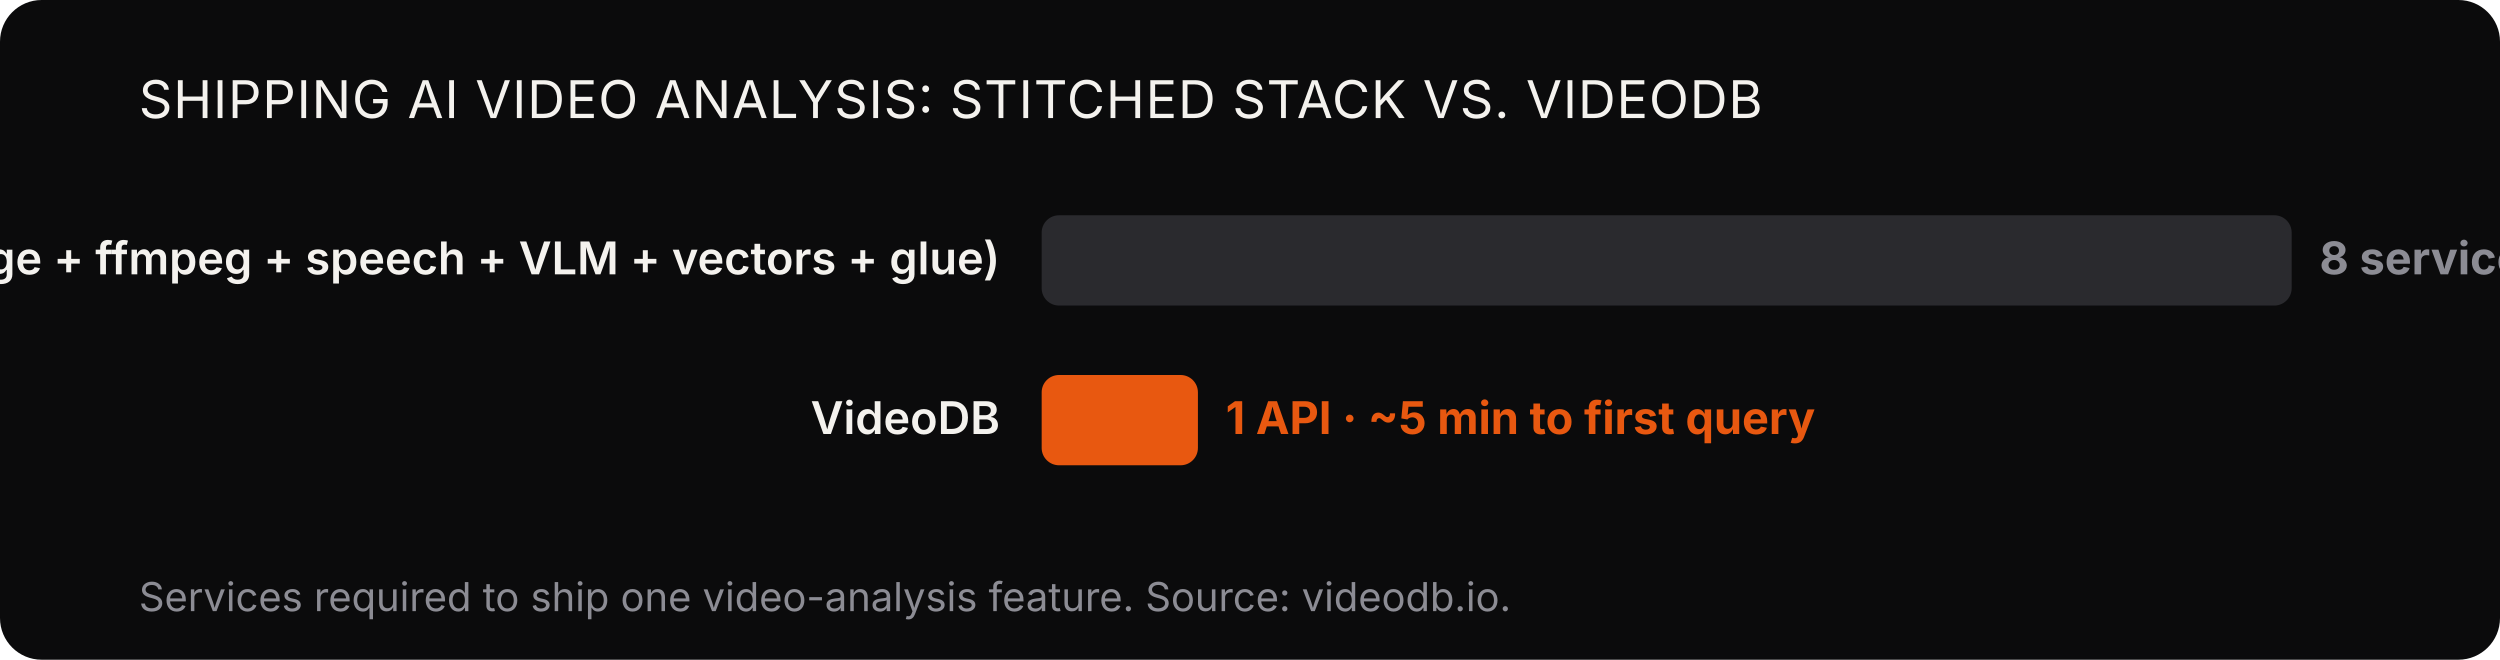
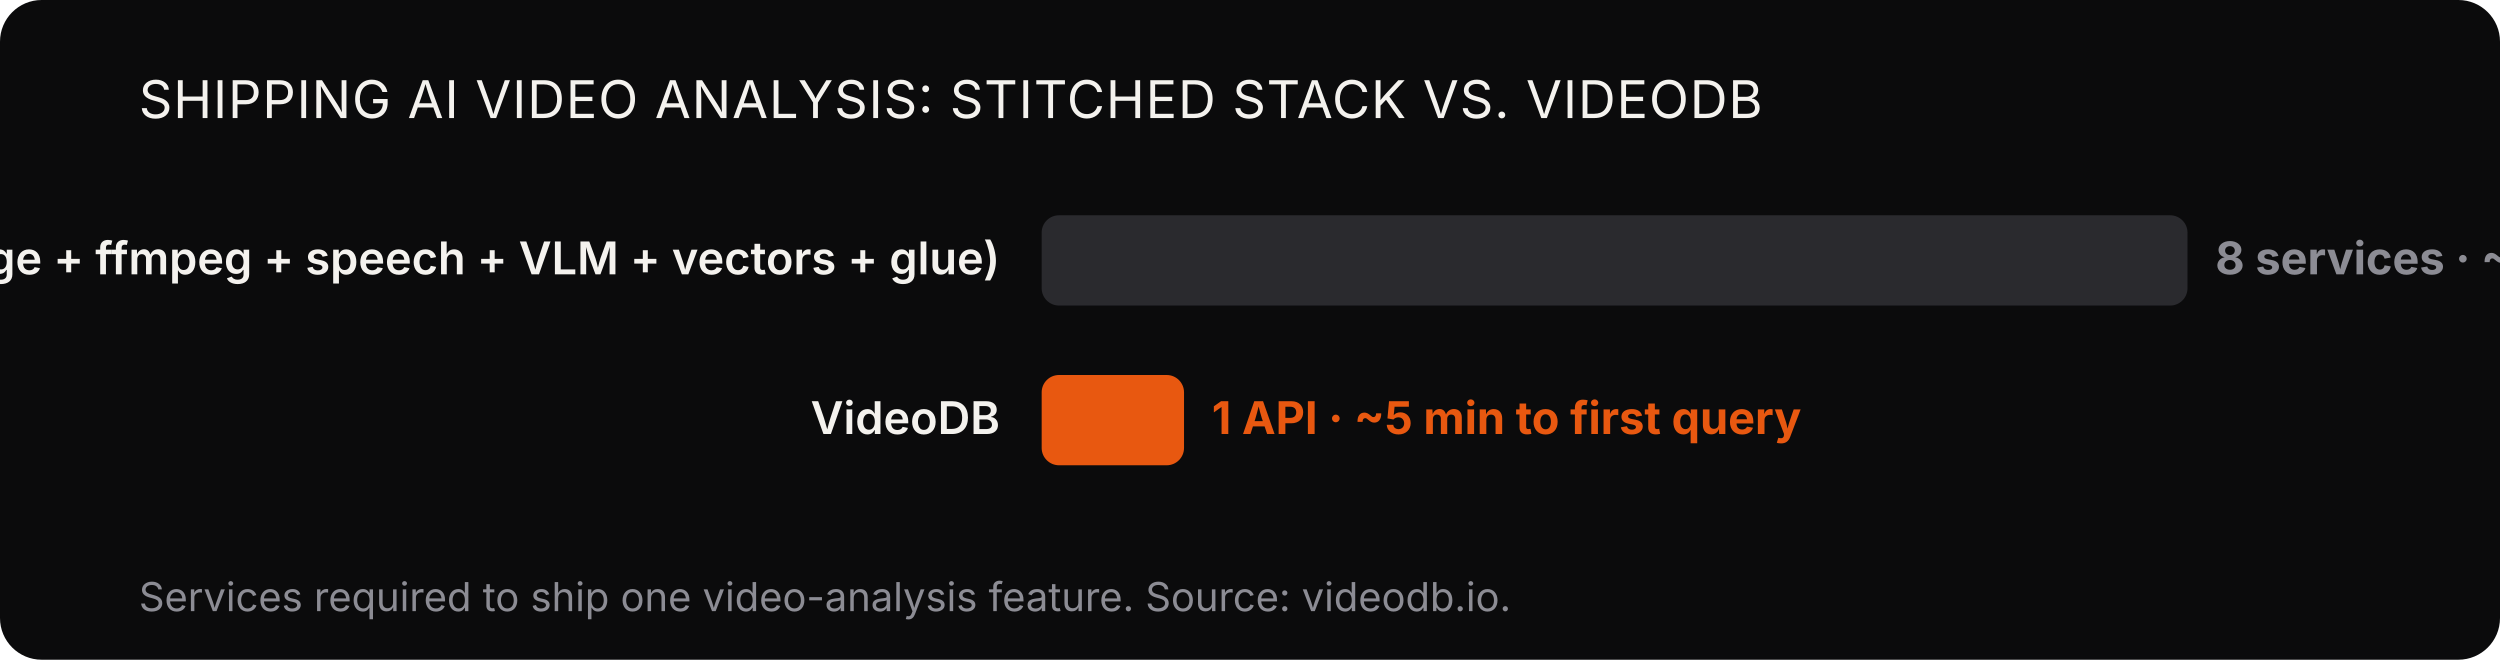
<svg xmlns="http://www.w3.org/2000/svg" viewBox="0 0 720 190" width="720" height="190" font-family="'Inter',system-ui,sans-serif">
  <rect width="720" height="190" rx="12" fill="#0B0B0C" />
  <text x="40" y="34" font-size="15" font-family="'Archivo Black','Inter',sans-serif" fill="#F4F2EE" letter-spacing=".02em">SHIPPING AI VIDEO ANALYSIS: STITCHED STACK VS. VIDEODB</text>
  <text x="288" y="79" font-size="13" font-weight="600" fill="#F4F2EE" text-anchor="end">Stitched pipeline (storage + ffmpeg + speech + VLM + vectors + glue)</text>
-   <rect x="300" y="62" width="360" height="26" rx="5" fill="#2A2A2E" />
-   <text x="668" y="79" font-size="13" font-weight="700" fill="#8C8C94" style="font-variant-numeric:tabular-nums">8 services · ~6 weeks</text>
+   <rect x="300" y="62" width="330" height="26" rx="5" fill="#2A2A2E" />
+   <text x="638" y="79" font-size="13" font-weight="700" fill="#8C8C94" style="font-variant-numeric:tabular-nums">8 services · ~6 weeks</text>
  <text x="288" y="125" font-size="13" font-weight="600" fill="#F4F2EE" text-anchor="end">VideoDB</text>
-   <rect x="300" y="108" width="45" height="26" rx="5" fill="#E85810" />
-   <text x="353" y="125" font-size="13" font-weight="700" fill="#E85810" style="font-variant-numeric:tabular-nums">1 API · ~5 min to first query</text>
+   <rect x="300" y="108" width="41" height="26" rx="5" fill="#E85810" />
+   <text x="349" y="125" font-size="13" font-weight="700" fill="#E85810" style="font-variant-numeric:tabular-nums">1 API · ~5 min to first query</text>
  <text x="40" y="176" font-size="11.5" fill="#8C8C94">Services required to ship one video-analysis feature. Source: videodb.io.</text>
</svg>
